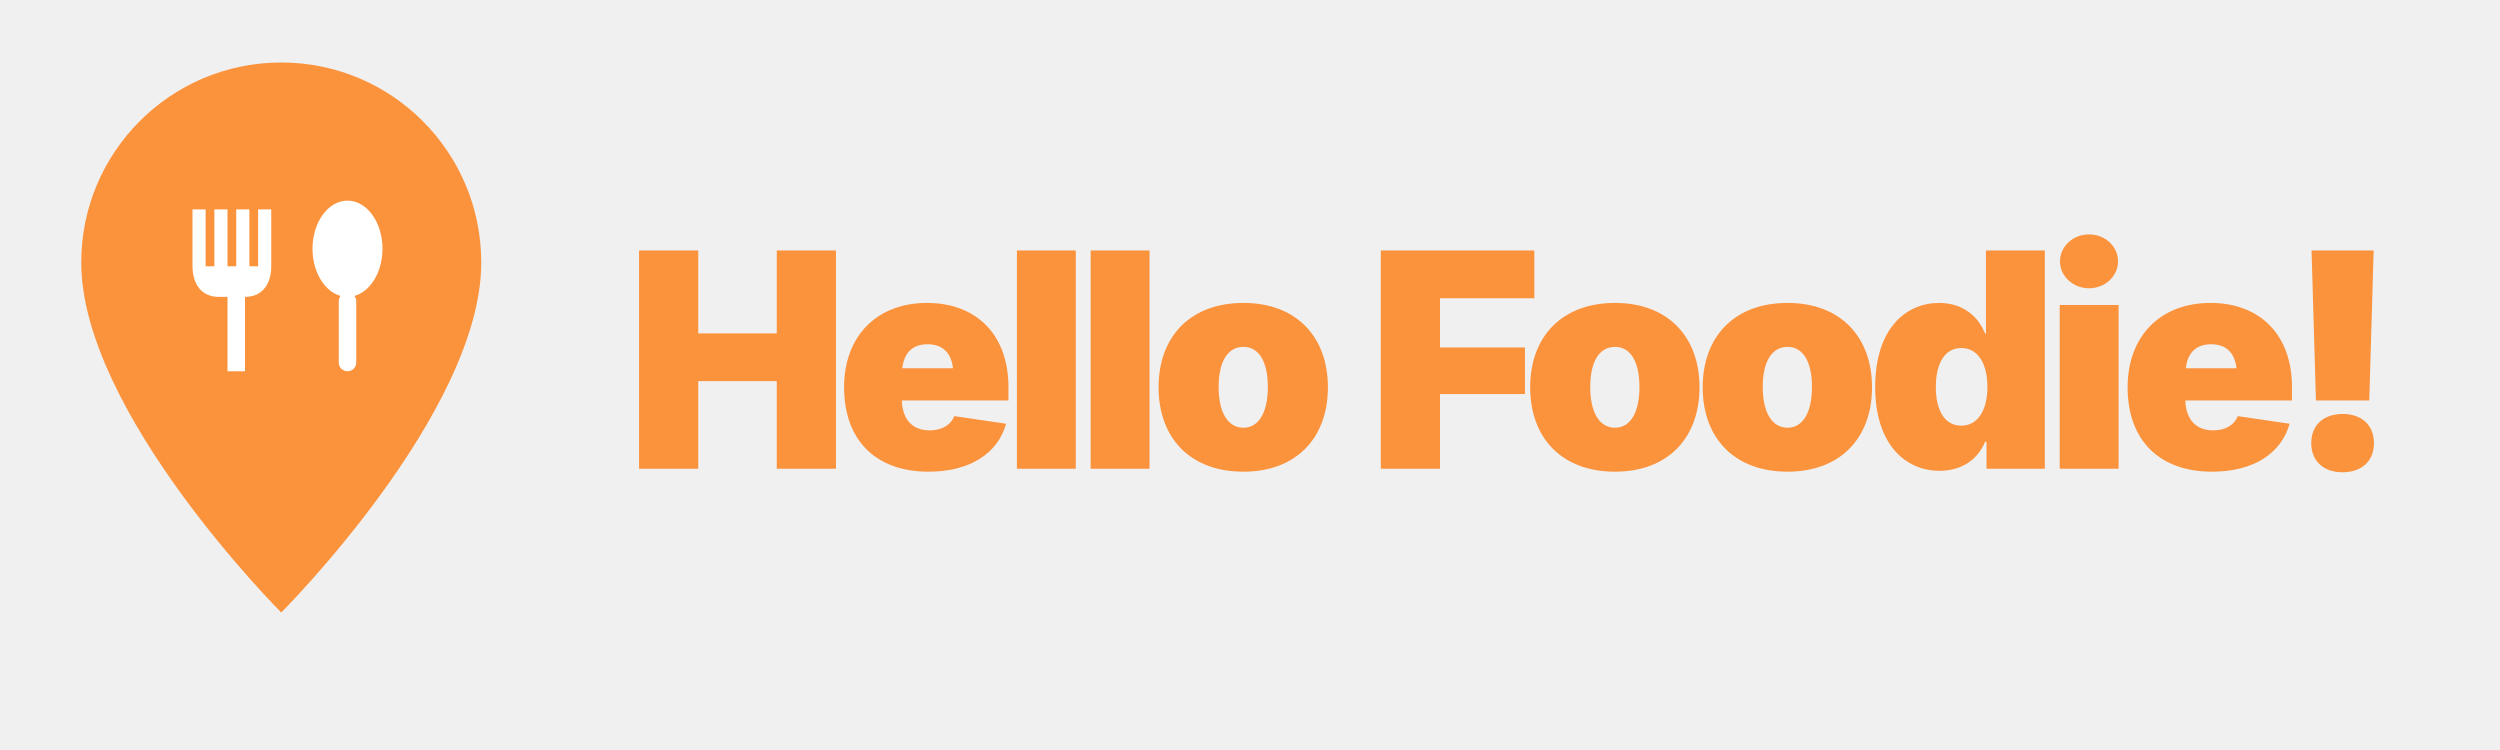
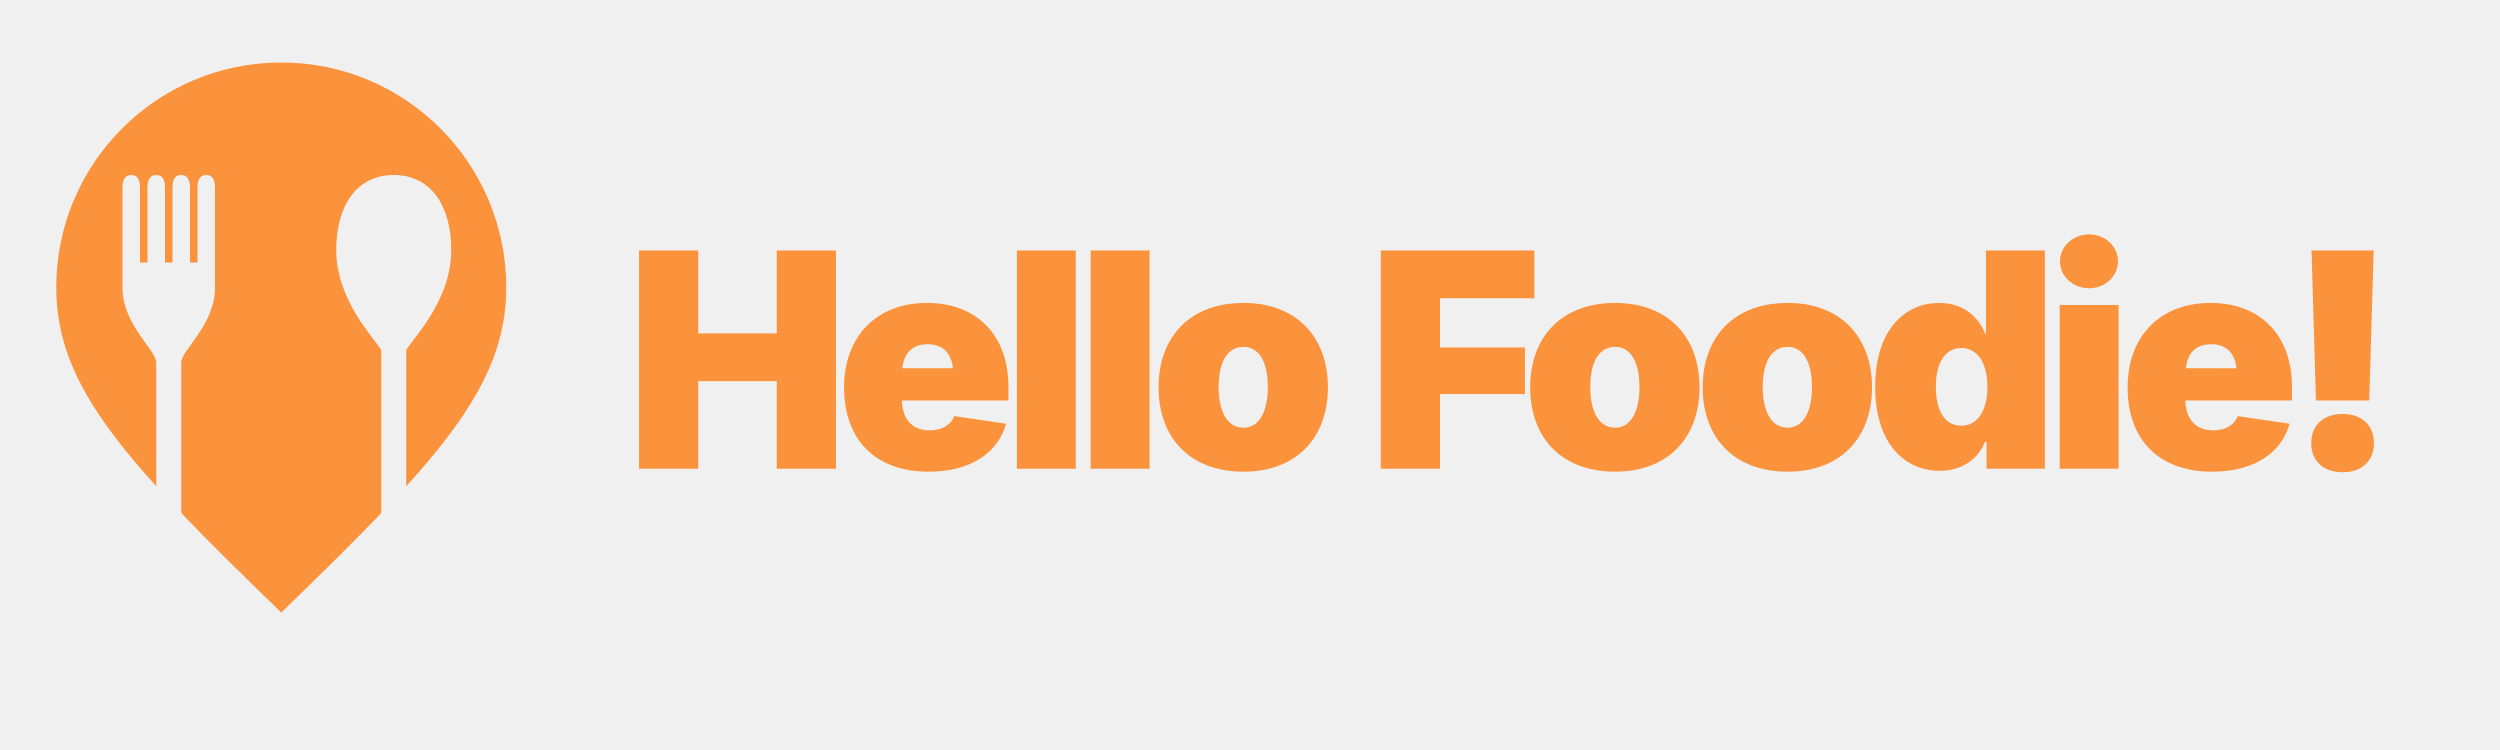
<svg xmlns="http://www.w3.org/2000/svg" width="400" height="120" viewBox="0 0 400 120" fill="none">
-   <path d="M45 10C27.32 10 13 24.32 13 42C13 66 45 98 45 98C45 98 77 66 77 42C77 24.32 62.68 10 45 10Z" fill="#FB923C" />
-   <g transform="translate(28, 30) scale(0.7)">
-     <path d="M12 25V42H16V25C20 25 22 22 22 18V5H19V18H17V5H14V18H12V5H9V18H7V5H4V18C4 22 6 25 10 25H12Z" fill="white" />
-   </g>
-   <g transform="translate(50, 30) scale(0.7)">
-     <ellipse cx="8" cy="14" rx="8" ry="11" fill="white" />
-     <rect x="6" y="24" width="4" height="18" rx="2" fill="white" />
+   <defs>
+     <mask id="logoMask">
+       <rect width="512" height="512" fill="white" />
+       <path d="M 129 120 Q 129 110 136 110 Q 143 110 143 120 L 143 180 L 149 180 L 149 120 Q 149 110 156 110 Q 163 110 163 120 L 163 180 L 169 180 L 169 120 Q 169 110 176 110 Q 183 110 183 120 L 183 180 L 189 180 L 189 120 Q 189 110 196 110 Q 203 110 203 120 L 203 200 C 203 230 176 250 176 260 L 176 500 L 156 500 L 156 260 C 156 250 129 230 129 200 Z" fill="black" />
+       <path d="M 346 110 C 316 110 300 135 300 170 C 300 210 330 240 336 250 L 336 500 L 356 500 L 356 250 C 362 240 392 210 392 170 C 392 135 376 110 346 110 Z" fill="black" />
+     </mask>
+   </defs>
+   <g transform="translate(-6.2, 6) scale(0.2)">
+     <path d="M 256 460 C 380 340 436 280 436 200 A 180 180 0 0 0 76 200 C 76 280 132 340 256 460 Z" fill="#FB923C" mask="url(#logoMask)" />
  </g>
  <text x="100" y="75" fill="#FB923C" style="font-family: 'Inter', sans-serif; font-weight: 900; font-size: 48px; letter-spacing: -0.05em;">Hello Foodie!</text>
</svg>
